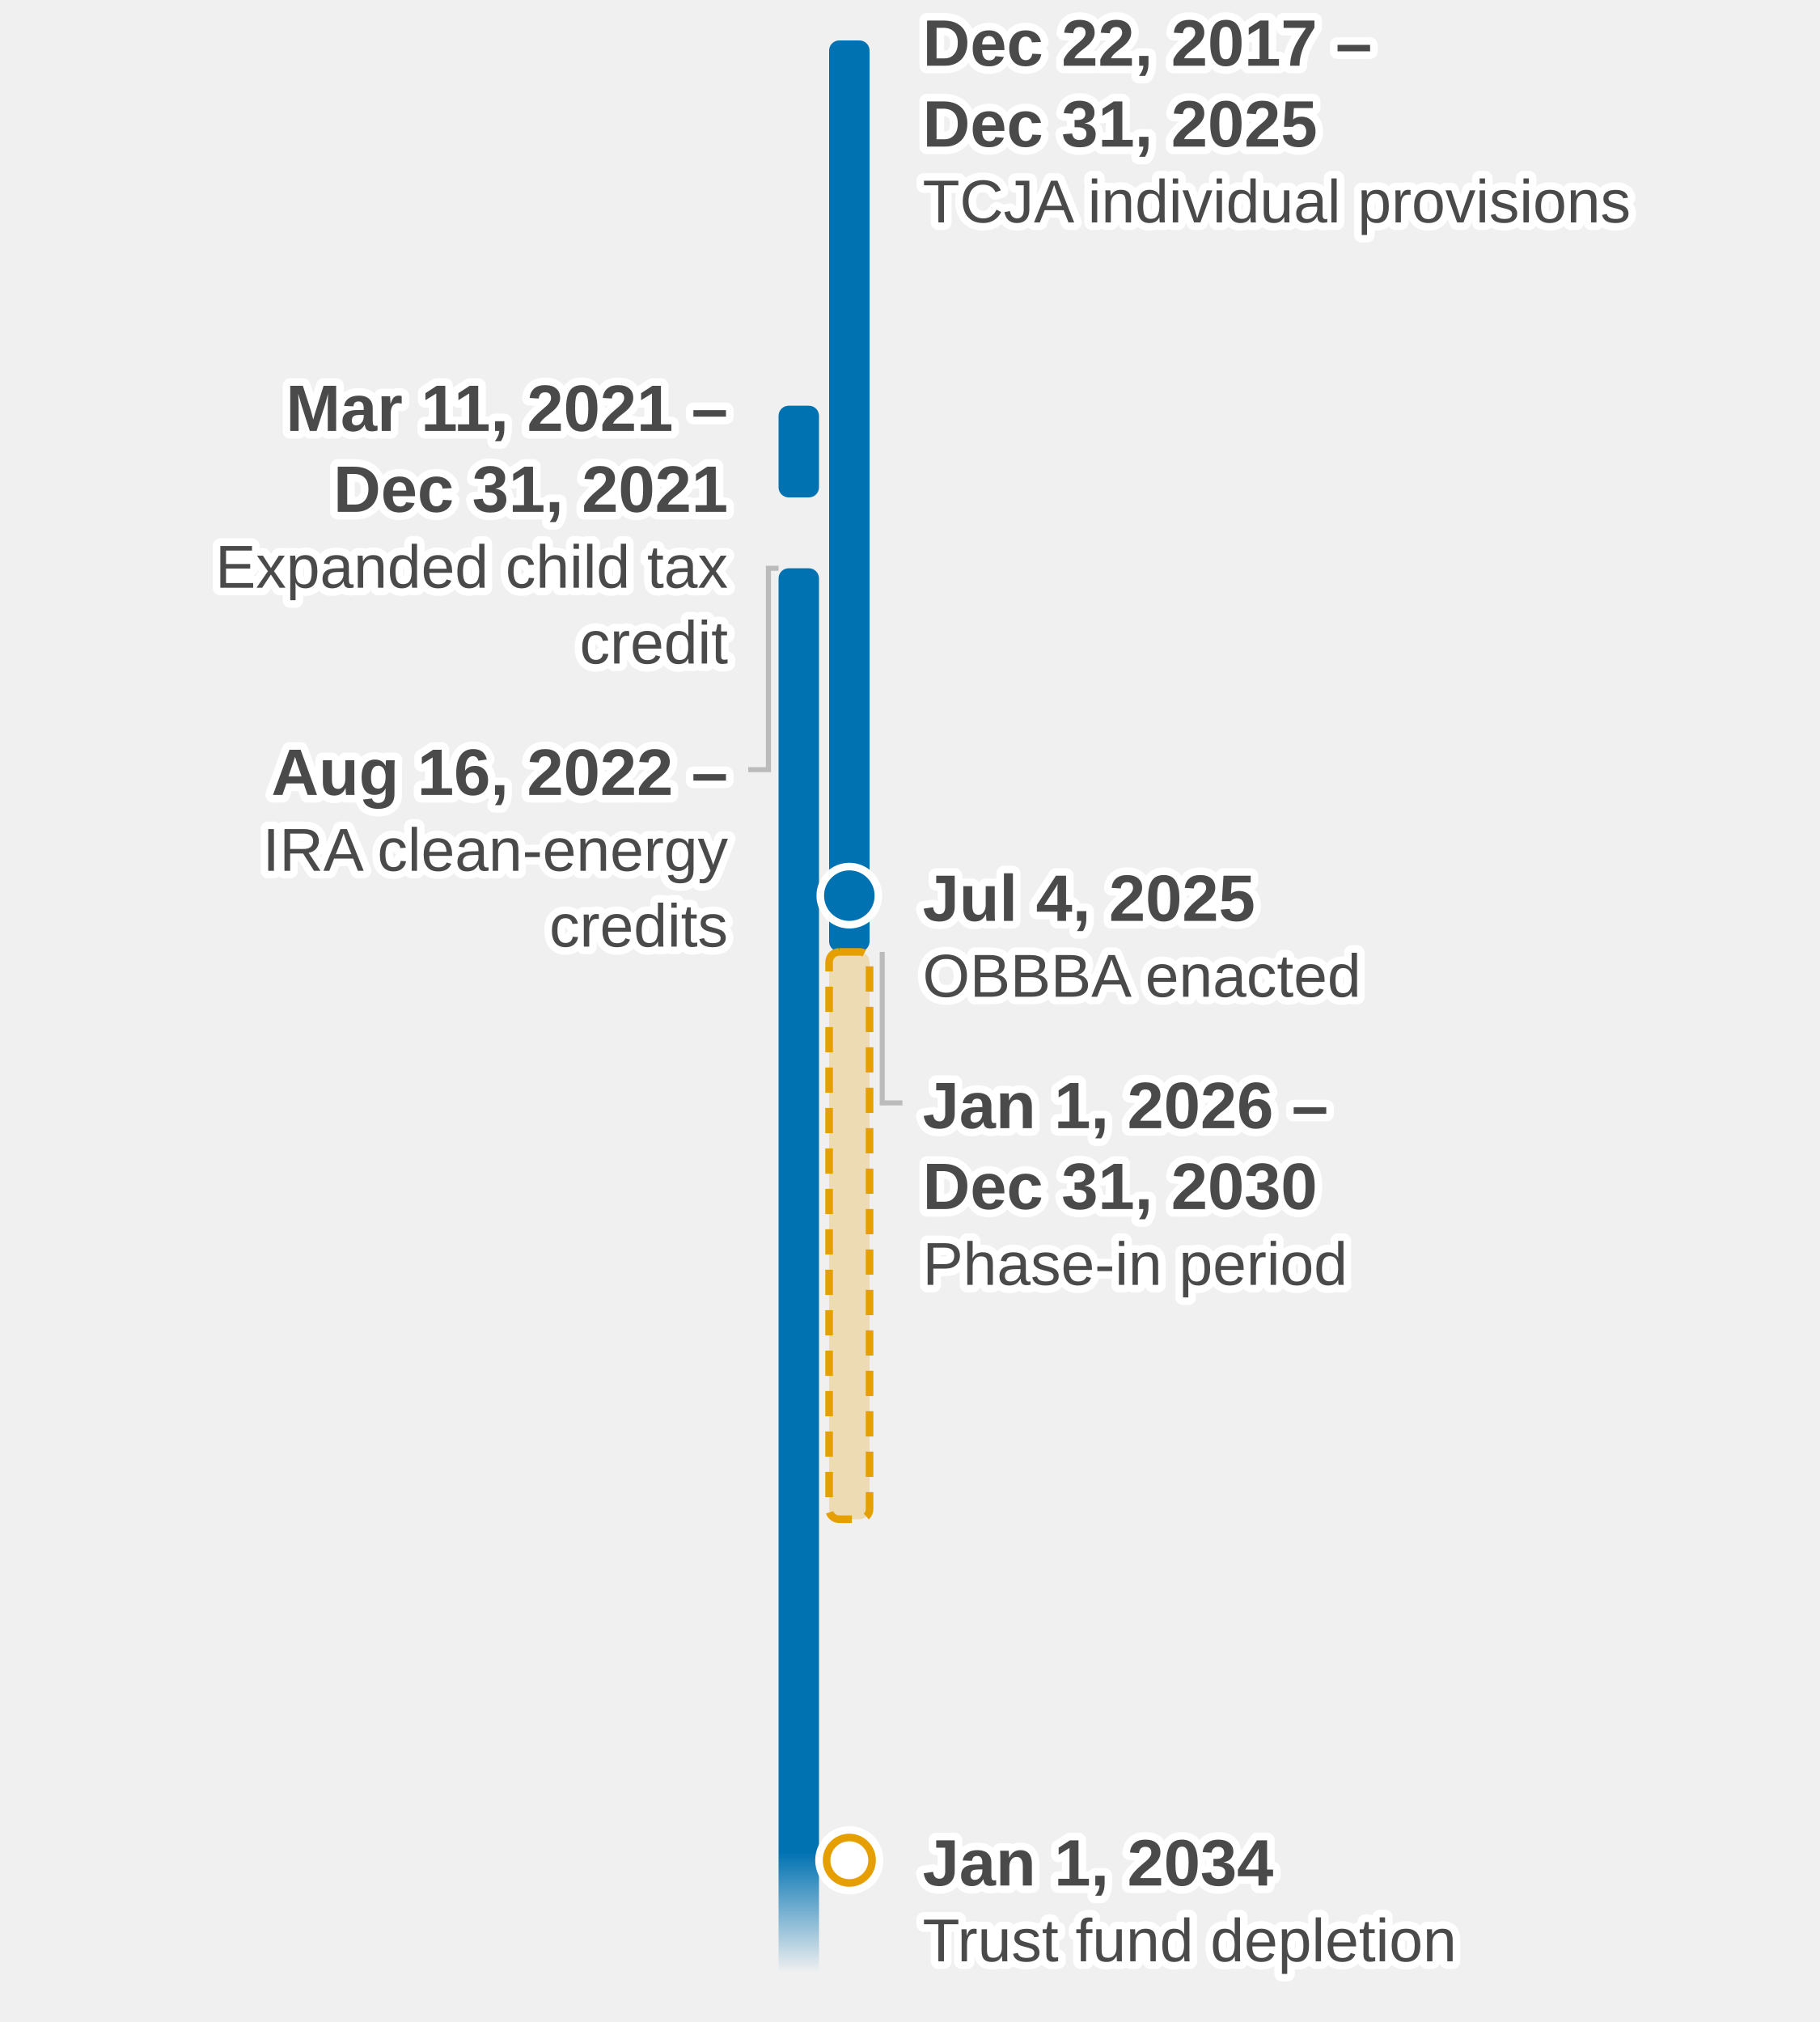
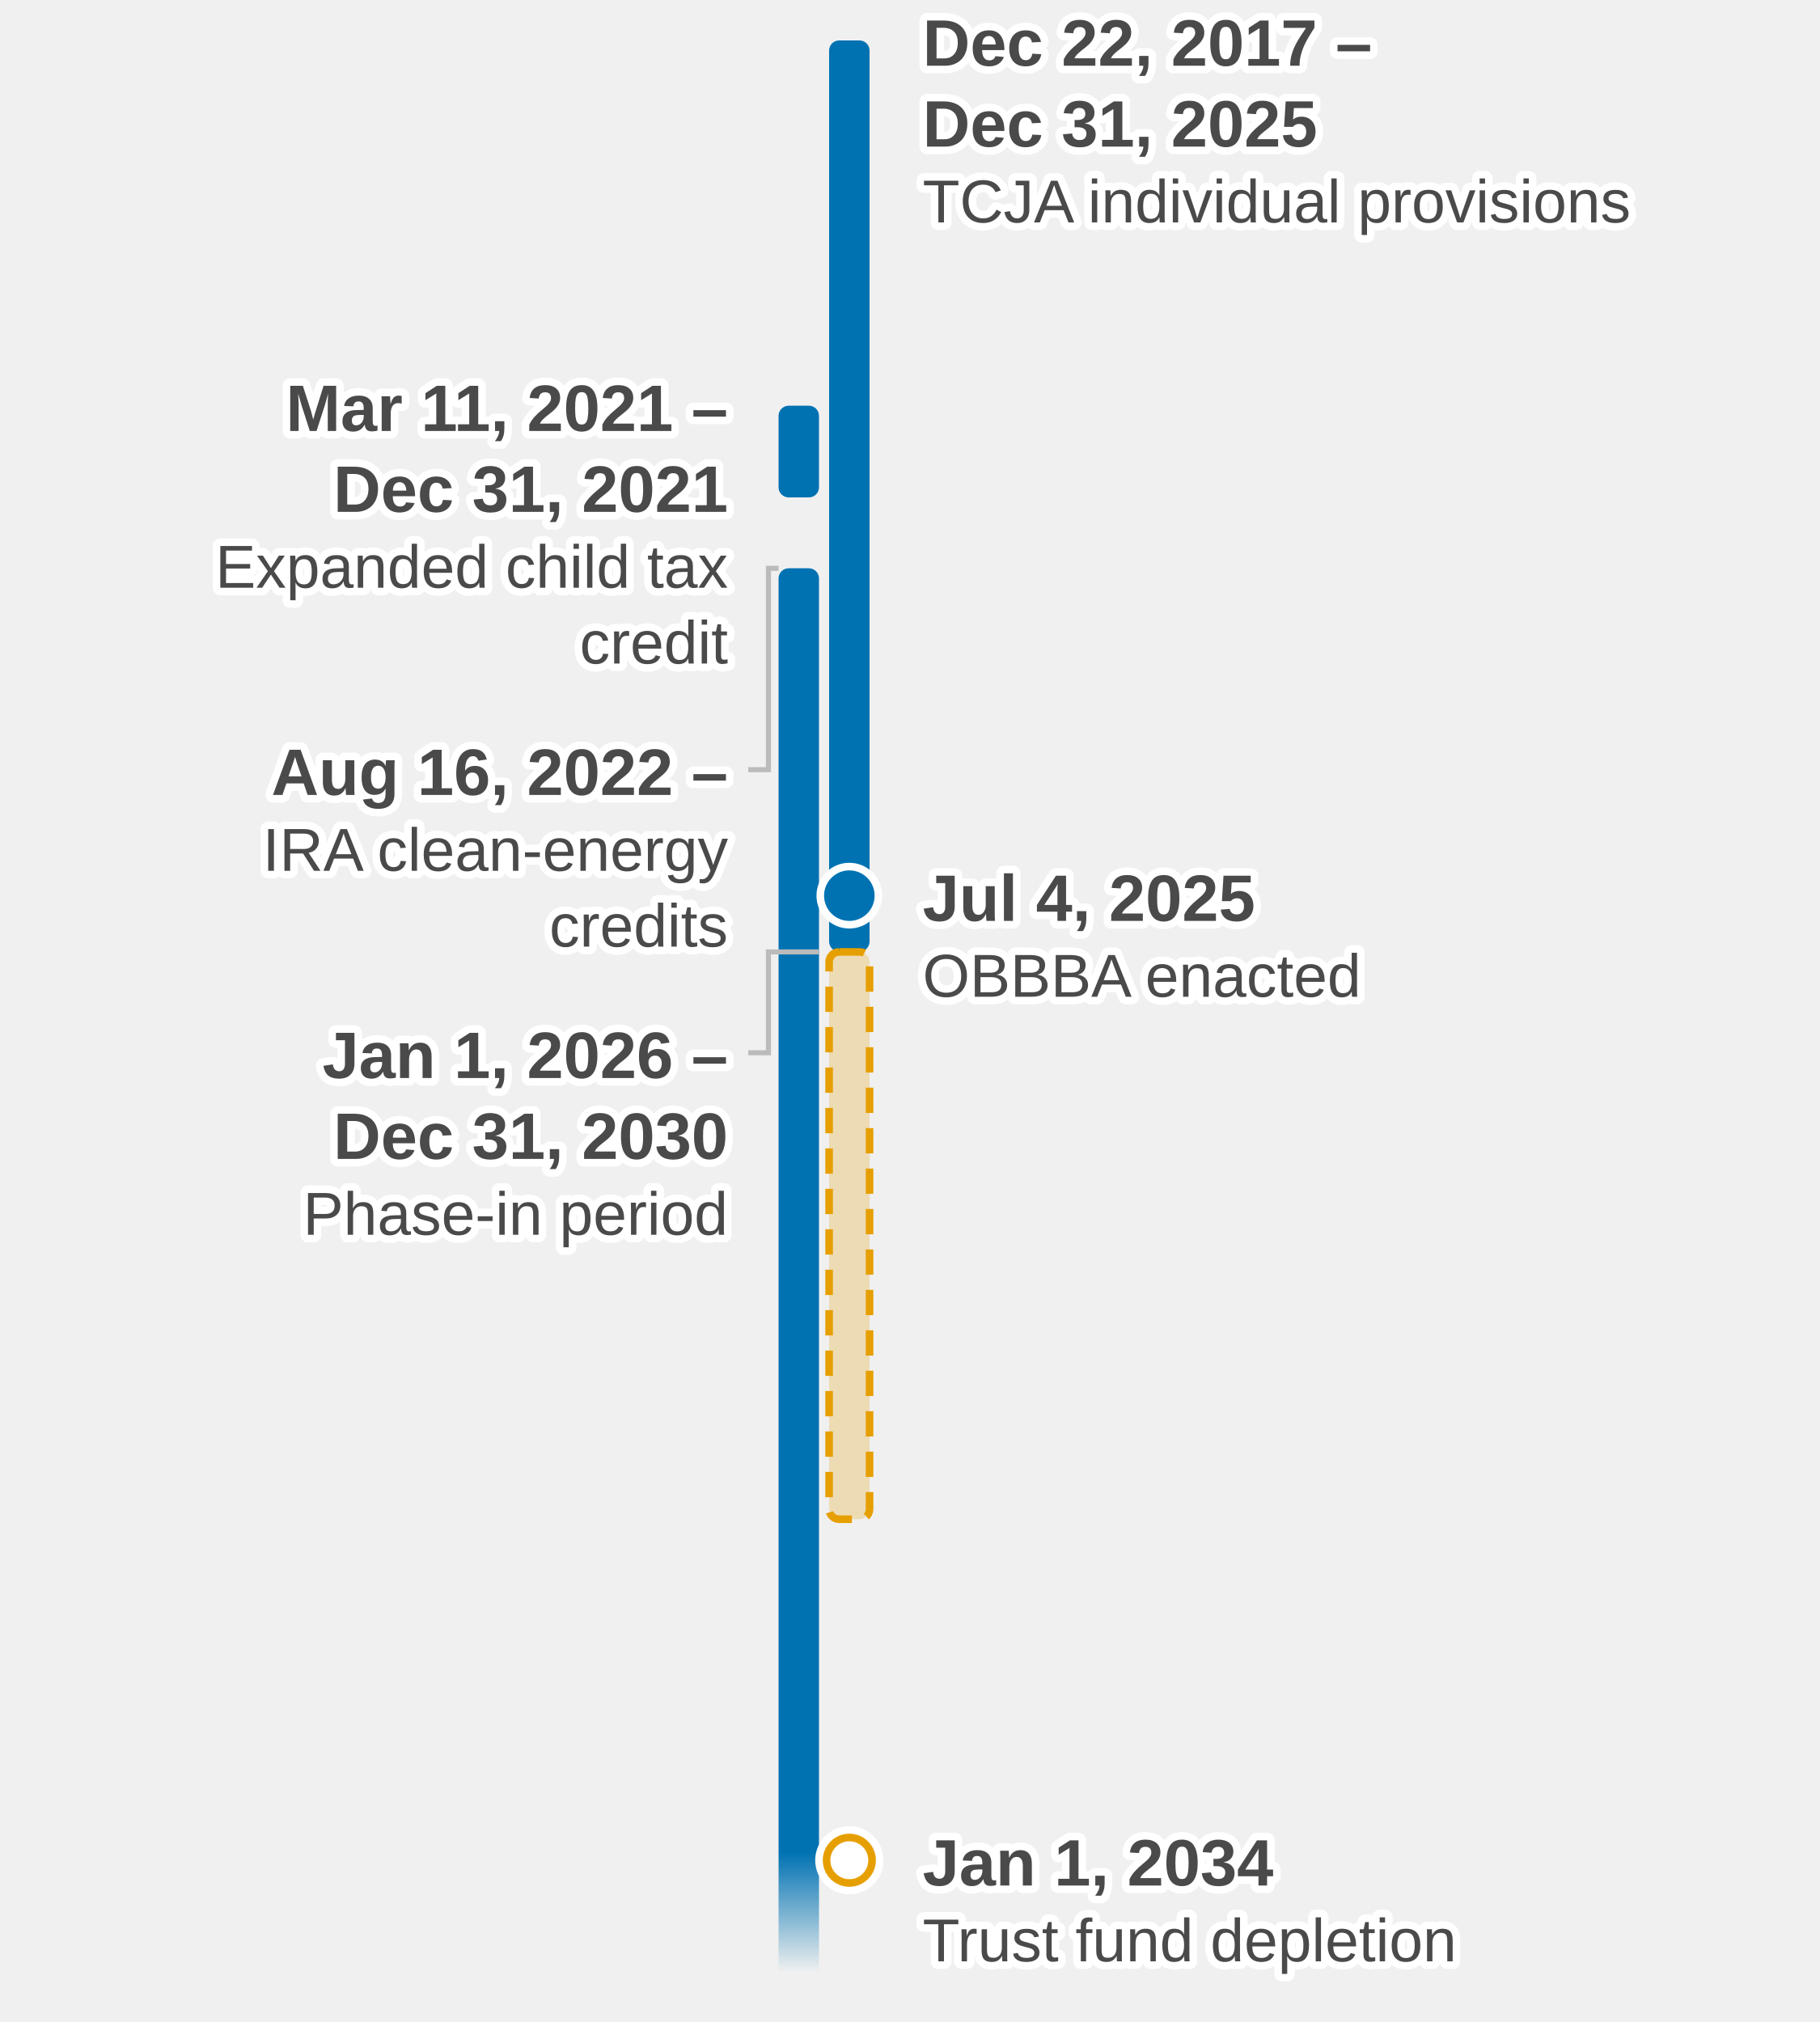
<svg class="tbl-timeline" width="360" height="400" viewBox="0 0 360 400" font-family="Figtree, &quot;Source Sans 3&quot;, system-ui, -apple-system, &quot;Segoe UI&quot;, Arial, sans-serif">
  <defs>
    <linearGradient id="tblfade-0072B2-down-914" x1="0" y1="0" x2="0" y2="1">
      <stop offset="0.914" stop-color="#0072B2" stop-opacity="1" />
      <stop offset="1" stop-color="#0072B2" stop-opacity="0" />
    </linearGradient>
  </defs>
  <g class="tbl-timeline-chrome">
    <line class="tbl-timeline-rule" x1="168" y1="8" x2="168" y2="392" stroke="#F0F0F0" stroke-width="2" />
  </g>
  <g class="tbl-timeline-spans" aria-hidden="true">
    <rect class="tbl-timeline-span" data-series="law" x="164" y="8" width="8" height="180.25" rx="2" fill="#0072B2" />
    <rect class="tbl-timeline-span" data-series="law" x="154" y="80.26" width="8" height="18.14" rx="2" fill="#0072B2" />
    <rect class="tbl-timeline-span" data-series="law" x="154" y="112.42" width="8" height="279.58" rx="2" fill="url(#tblfade-0072B2-down-914)" />
    <rect class="tbl-timeline-span" data-series="projection" x="164" y="188.31" width="8" height="112.23" rx="2" fill="#E69F00" fill-opacity="0.25" stroke="#E69F00" stroke-width="1.5" stroke-dasharray="5 3" />
  </g>
  <g class="tbl-timeline-markers" aria-hidden="true">
    <circle class="tbl-timeline-marker-halo" data-series="law" cx="168" cy="177.18" r="6.5" fill="#FFFFFF" />
    <circle class="tbl-timeline-marker-halo" data-series="projection" cx="168" cy="368" r="6.75" fill="#FFFFFF" />
    <circle class="tbl-timeline-marker" data-series="law" cx="168" cy="177.18" r="4.5" fill="#0072B2" stroke="#0072B2" stroke-width="1" />
    <circle class="tbl-timeline-marker" data-series="projection" cx="168" cy="368" r="4.5" fill="#FFFFFF" stroke="#E69F00" stroke-width="1.5" />
  </g>
  <g class="tbl-timeline-stems" aria-hidden="true">
    <polyline class="tbl-timeline-stem" data-series="law" fill="none" stroke="#BBBBBB" stroke-width="1" points="154,112.42 152,112.42 152,152.26 148,152.26" />
-     <polyline class="tbl-timeline-stem" data-series="projection" fill="none" stroke="#BBBBBB" stroke-width="1" points="174.5,188.31 174.5,218.18 178.5,218.18" />
+     <polyline class="tbl-timeline-stem" data-series="projection" fill="none" stroke="#BBBBBB" stroke-width="1" points="162,188.31 152,188.31 152,208.26 148,208.26" />
  </g>
  <g role="list" aria-label="Timeline, 6 events">
    <g role="listitem" aria-label="Dec 22, 2017 – Dec 31, 2025: TCJA individual provisions.">
      <g class="tbl-timeline-label" data-series="law">
        <text x="182.5" y="13" text-anchor="start" font-size="13" font-weight="700" fill="#4A4A4A" paint-order="stroke" stroke="#FFFFFF" stroke-width="3" stroke-linejoin="round">Dec 22, 2017 –</text>
        <text x="182.5" y="29" text-anchor="start" font-size="13" font-weight="700" fill="#4A4A4A" paint-order="stroke" stroke="#FFFFFF" stroke-width="3" stroke-linejoin="round">Dec 31, 2025</text>
        <text x="182.5" y="44" text-anchor="start" font-size="12" font-weight="500" fill="#4A4A4A" paint-order="stroke" stroke="#FFFFFF" stroke-width="3" stroke-linejoin="round">TCJA individual provisions</text>
      </g>
    </g>
    <g role="listitem" aria-label="Mar 11, 2021 – Dec 31, 2021: Expanded child tax credit.">
      <g class="tbl-timeline-label" data-series="law">
        <text x="144" y="85.26" text-anchor="end" font-size="13" font-weight="700" fill="#4A4A4A" paint-order="stroke" stroke="#FFFFFF" stroke-width="3" stroke-linejoin="round">Mar 11, 2021 –</text>
        <text x="144" y="101.26" text-anchor="end" font-size="13" font-weight="700" fill="#4A4A4A" paint-order="stroke" stroke="#FFFFFF" stroke-width="3" stroke-linejoin="round">Dec 31, 2021</text>
        <text x="144" y="116.26" text-anchor="end" font-size="12" font-weight="500" fill="#4A4A4A" paint-order="stroke" stroke="#FFFFFF" stroke-width="3" stroke-linejoin="round">Expanded child tax</text>
        <text x="144" y="131.26" text-anchor="end" font-size="12" font-weight="500" fill="#4A4A4A" paint-order="stroke" stroke="#FFFFFF" stroke-width="3" stroke-linejoin="round">credit</text>
      </g>
    </g>
    <g role="listitem" aria-label="Aug 16, 2022 onward: IRA clean-energy credits.">
      <g class="tbl-timeline-label" data-series="law">
        <text x="144" y="157.26" text-anchor="end" font-size="13" font-weight="700" fill="#4A4A4A" paint-order="stroke" stroke="#FFFFFF" stroke-width="3" stroke-linejoin="round">Aug 16, 2022 –</text>
        <text x="144" y="172.26" text-anchor="end" font-size="12" font-weight="500" fill="#4A4A4A" paint-order="stroke" stroke="#FFFFFF" stroke-width="3" stroke-linejoin="round">IRA clean-energy</text>
        <text x="144" y="187.26" text-anchor="end" font-size="12" font-weight="500" fill="#4A4A4A" paint-order="stroke" stroke="#FFFFFF" stroke-width="3" stroke-linejoin="round">credits</text>
      </g>
    </g>
    <g role="listitem" aria-label="Jul 4, 2025: OBBBA enacted.">
      <g class="tbl-timeline-label" data-series="law">
        <text x="182.5" y="182.18" text-anchor="start" font-size="13" font-weight="700" fill="#4A4A4A" paint-order="stroke" stroke="#FFFFFF" stroke-width="3" stroke-linejoin="round">Jul 4, 2025</text>
        <text x="182.5" y="197.18" text-anchor="start" font-size="12" font-weight="500" fill="#4A4A4A" paint-order="stroke" stroke="#FFFFFF" stroke-width="3" stroke-linejoin="round">OBBBA enacted</text>
      </g>
    </g>
    <g role="listitem" aria-label="Jan 1, 2026 – Dec 31, 2030: Phase-in period.">
      <g class="tbl-timeline-label" data-series="projection">
-         <text x="182.5" y="223.18" text-anchor="start" font-size="13" font-weight="700" fill="#4A4A4A" paint-order="stroke" stroke="#FFFFFF" stroke-width="3" stroke-linejoin="round">Jan 1, 2026 –</text>
-         <text x="182.5" y="239.18" text-anchor="start" font-size="13" font-weight="700" fill="#4A4A4A" paint-order="stroke" stroke="#FFFFFF" stroke-width="3" stroke-linejoin="round">Dec 31, 2030</text>
-         <text x="182.5" y="254.18" text-anchor="start" font-size="12" font-weight="500" fill="#4A4A4A" paint-order="stroke" stroke="#FFFFFF" stroke-width="3" stroke-linejoin="round">Phase-in period</text>
+         <text x="144" y="213.26" text-anchor="end" font-size="13" font-weight="700" fill="#4A4A4A" paint-order="stroke" stroke="#FFFFFF" stroke-width="3" stroke-linejoin="round">Jan 1, 2026 –</text>
+         <text x="144" y="229.26" text-anchor="end" font-size="13" font-weight="700" fill="#4A4A4A" paint-order="stroke" stroke="#FFFFFF" stroke-width="3" stroke-linejoin="round">Dec 31, 2030</text>
+         <text x="144" y="244.26" text-anchor="end" font-size="12" font-weight="500" fill="#4A4A4A" paint-order="stroke" stroke="#FFFFFF" stroke-width="3" stroke-linejoin="round">Phase-in period</text>
      </g>
    </g>
    <g role="listitem" aria-label="Jan 1, 2034: Trust fund depletion.">
      <g class="tbl-timeline-label" data-series="projection">
        <text x="182.5" y="373" text-anchor="start" font-size="13" font-weight="700" fill="#4A4A4A" paint-order="stroke" stroke="#FFFFFF" stroke-width="3" stroke-linejoin="round">Jan 1, 2034</text>
        <text x="182.5" y="388" text-anchor="start" font-size="12" font-weight="500" fill="#4A4A4A" paint-order="stroke" stroke="#FFFFFF" stroke-width="3" stroke-linejoin="round">Trust fund depletion</text>
      </g>
    </g>
  </g>
</svg>
